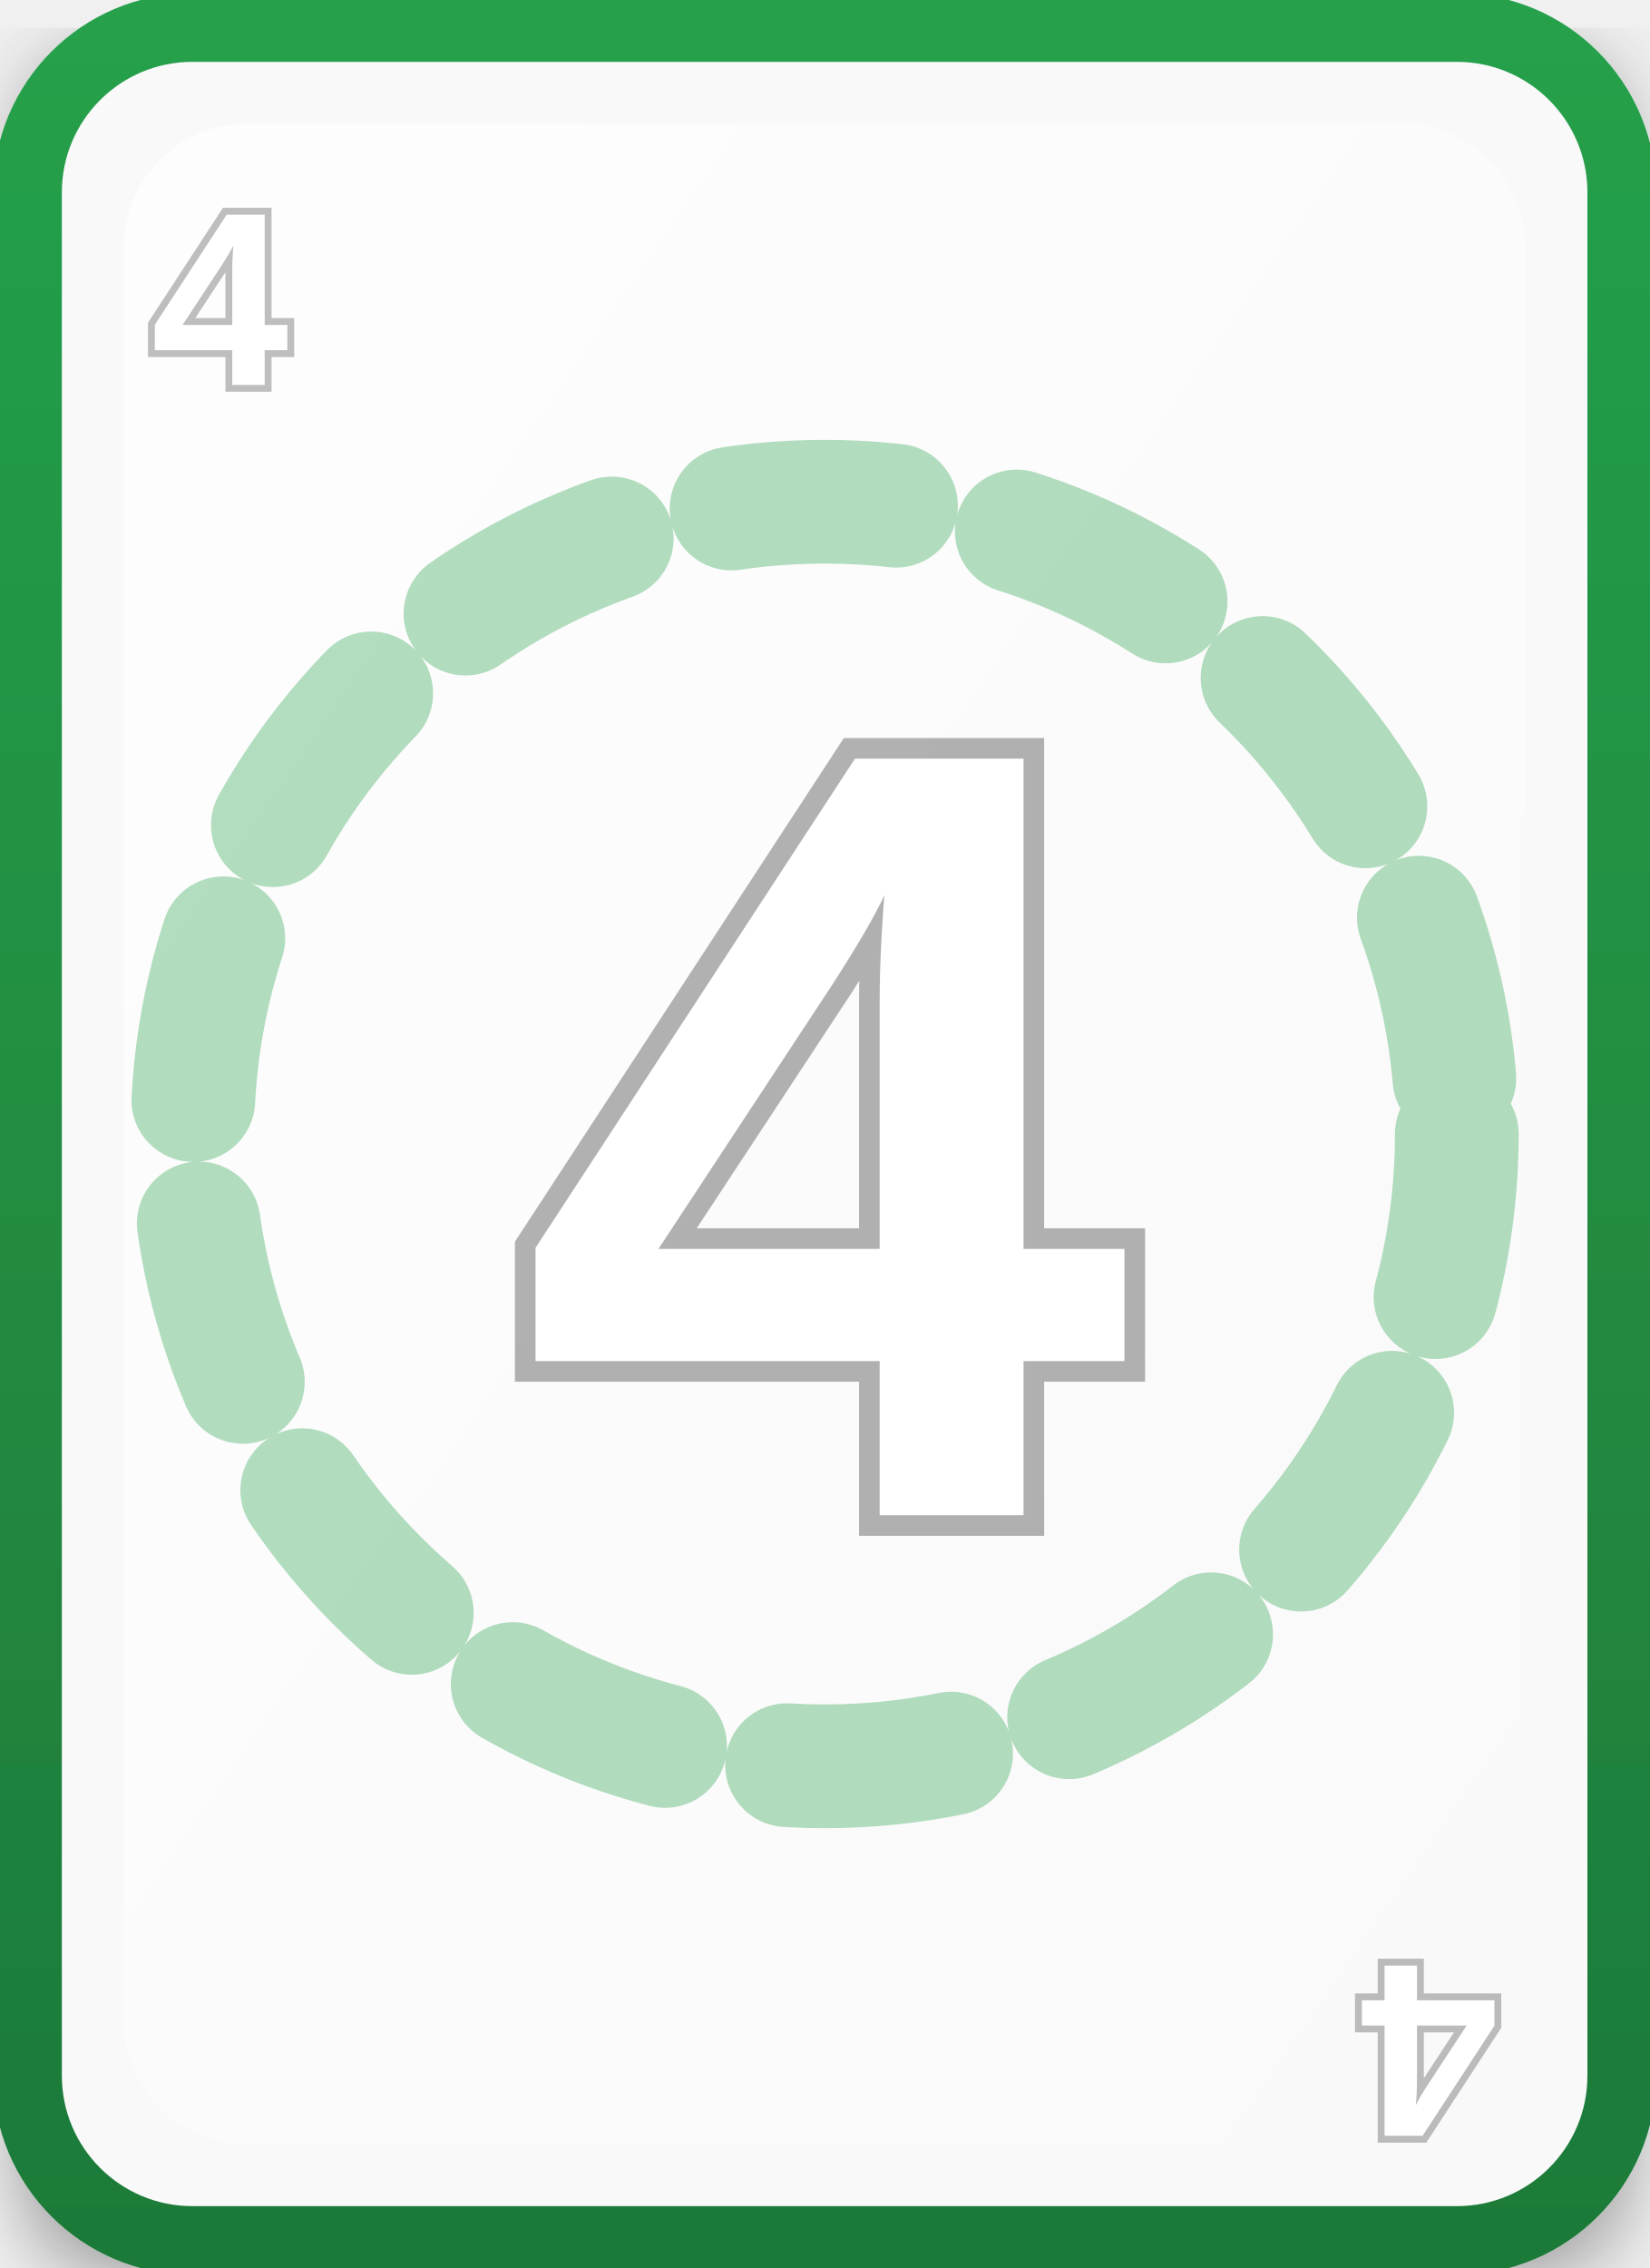
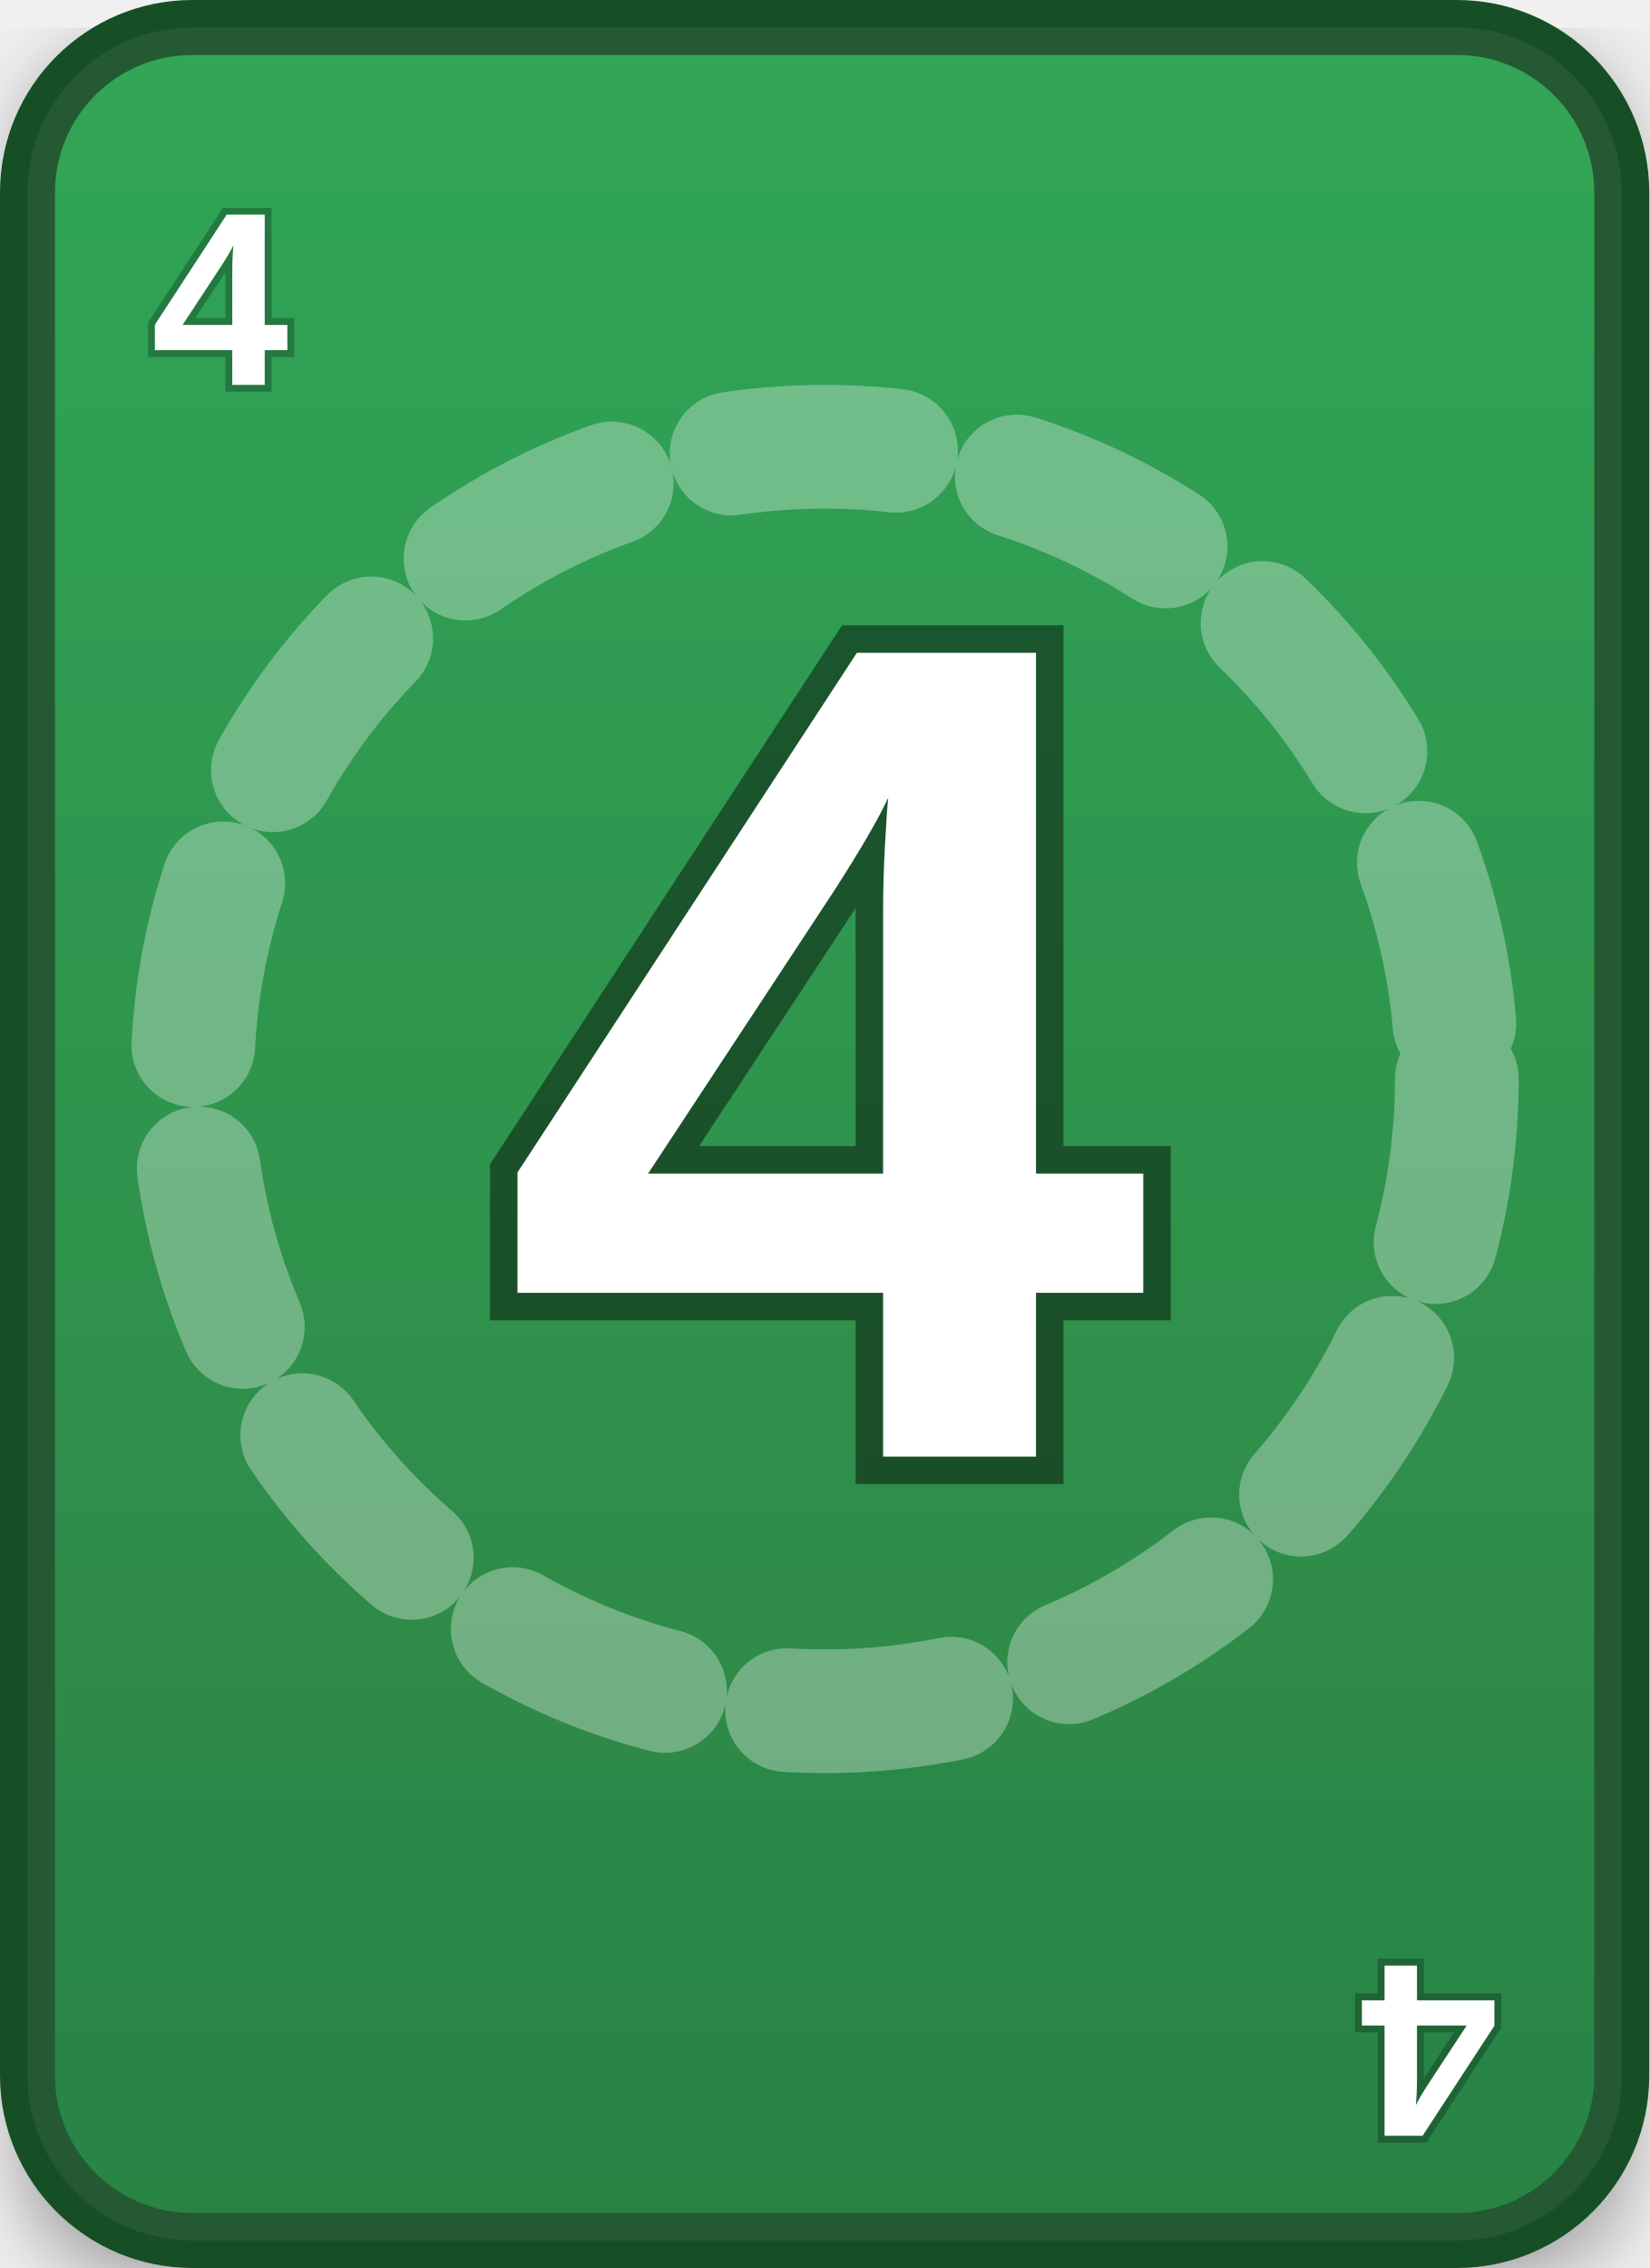
- <svg xmlns="http://www.w3.org/2000/svg" viewBox="0 0 240 330" width="240" height="330" shape-rendering="geometricPrecision" text-rendering="geometricPrecision">
+ <svg xmlns="http://www.w3.org/2000/svg" viewBox="0 0 240 330" width="240" height="330">
  <defs>
-     <linearGradient id="grad_green_4" x1="0" y1="0" x2="0" y2="1">
+     <linearGradient id="grad_green_4_filled" x1="0" y1="0" x2="0" y2="1">
      <stop offset="0%" stop-color="#25a04b" />
      <stop offset="100%" stop-color="#1e7a39" />
-     </linearGradient>
-     <linearGradient id="inner_green_4" x1="0" y1="0" x2="1" y2="1">
-       <stop offset="0%" stop-color="#ffffff" stop-opacity="0.75" />
-       <stop offset="100%" stop-color="#ffffff" stop-opacity="0" />
    </linearGradient>
    <filter id="shadow" x="-10%" y="-10%" width="120%" height="120%">
      <feDropShadow dx="0" dy="4" stdDeviation="6" flood-color="rgba(0,0,0,0.35)" />
    </filter>
  </defs>
-   <rect x="4" y="4" rx="24" ry="24" width="232" height="322" fill="#f9f9f9" stroke="url(#grad_green_4)" stroke-width="10" filter="url(#shadow)" />
-   <rect x="18" y="18" rx="18" ry="18" width="204" height="294" fill="url(#inner_green_4)" />
-   <circle cx="120" cy="165" r="92" fill="none" stroke="#25a04b" stroke-width="18" stroke-linecap="round" stroke-dasharray="24 18" opacity="0.35" />
+   <rect x="4" y="4" rx="24" ry="24" width="232" height="322" fill="url(#grad_green_4_filled)" stroke="#145026" stroke-width="8" filter="url(#shadow)" />
+   <rect x="4" y="4" rx="24" ry="24" width="232" height="322" fill="rgba(255,255,255,0.06)" />
+   <circle cx="120" cy="157" r="92" fill="none" stroke="rgba(255,255,255,0.32)" stroke-width="18" stroke-linecap="round" stroke-dasharray="24 18" />
  <g font-family="Arial, sans-serif" font-size="36" font-weight="700" fill="#ffffff" stroke="rgba(0,0,0,0.25)" stroke-width="2" paint-order="stroke" text-anchor="middle">
    <text x="32" y="56">4</text>
    <text x="208" y="286" transform="rotate(180 208 286)">4</text>
  </g>
-   <g font-family="Arial, sans-serif" font-size="160" font-weight="800" fill="#ffffff" stroke="rgba(0,0,0,0.3)" stroke-width="6" paint-order="stroke" text-anchor="middle" dominant-baseline="central">
-     <text x="120" y="165">4</text>
+   <g font-family="Arial, sans-serif" font-size="170" font-weight="900" fill="#ffffff" stroke="rgba(0,0,0,0.45)" stroke-width="8" paint-order="stroke" text-anchor="middle" dominant-baseline="central">
+     <text x="120" y="153">4</text>
  </g>
</svg>
